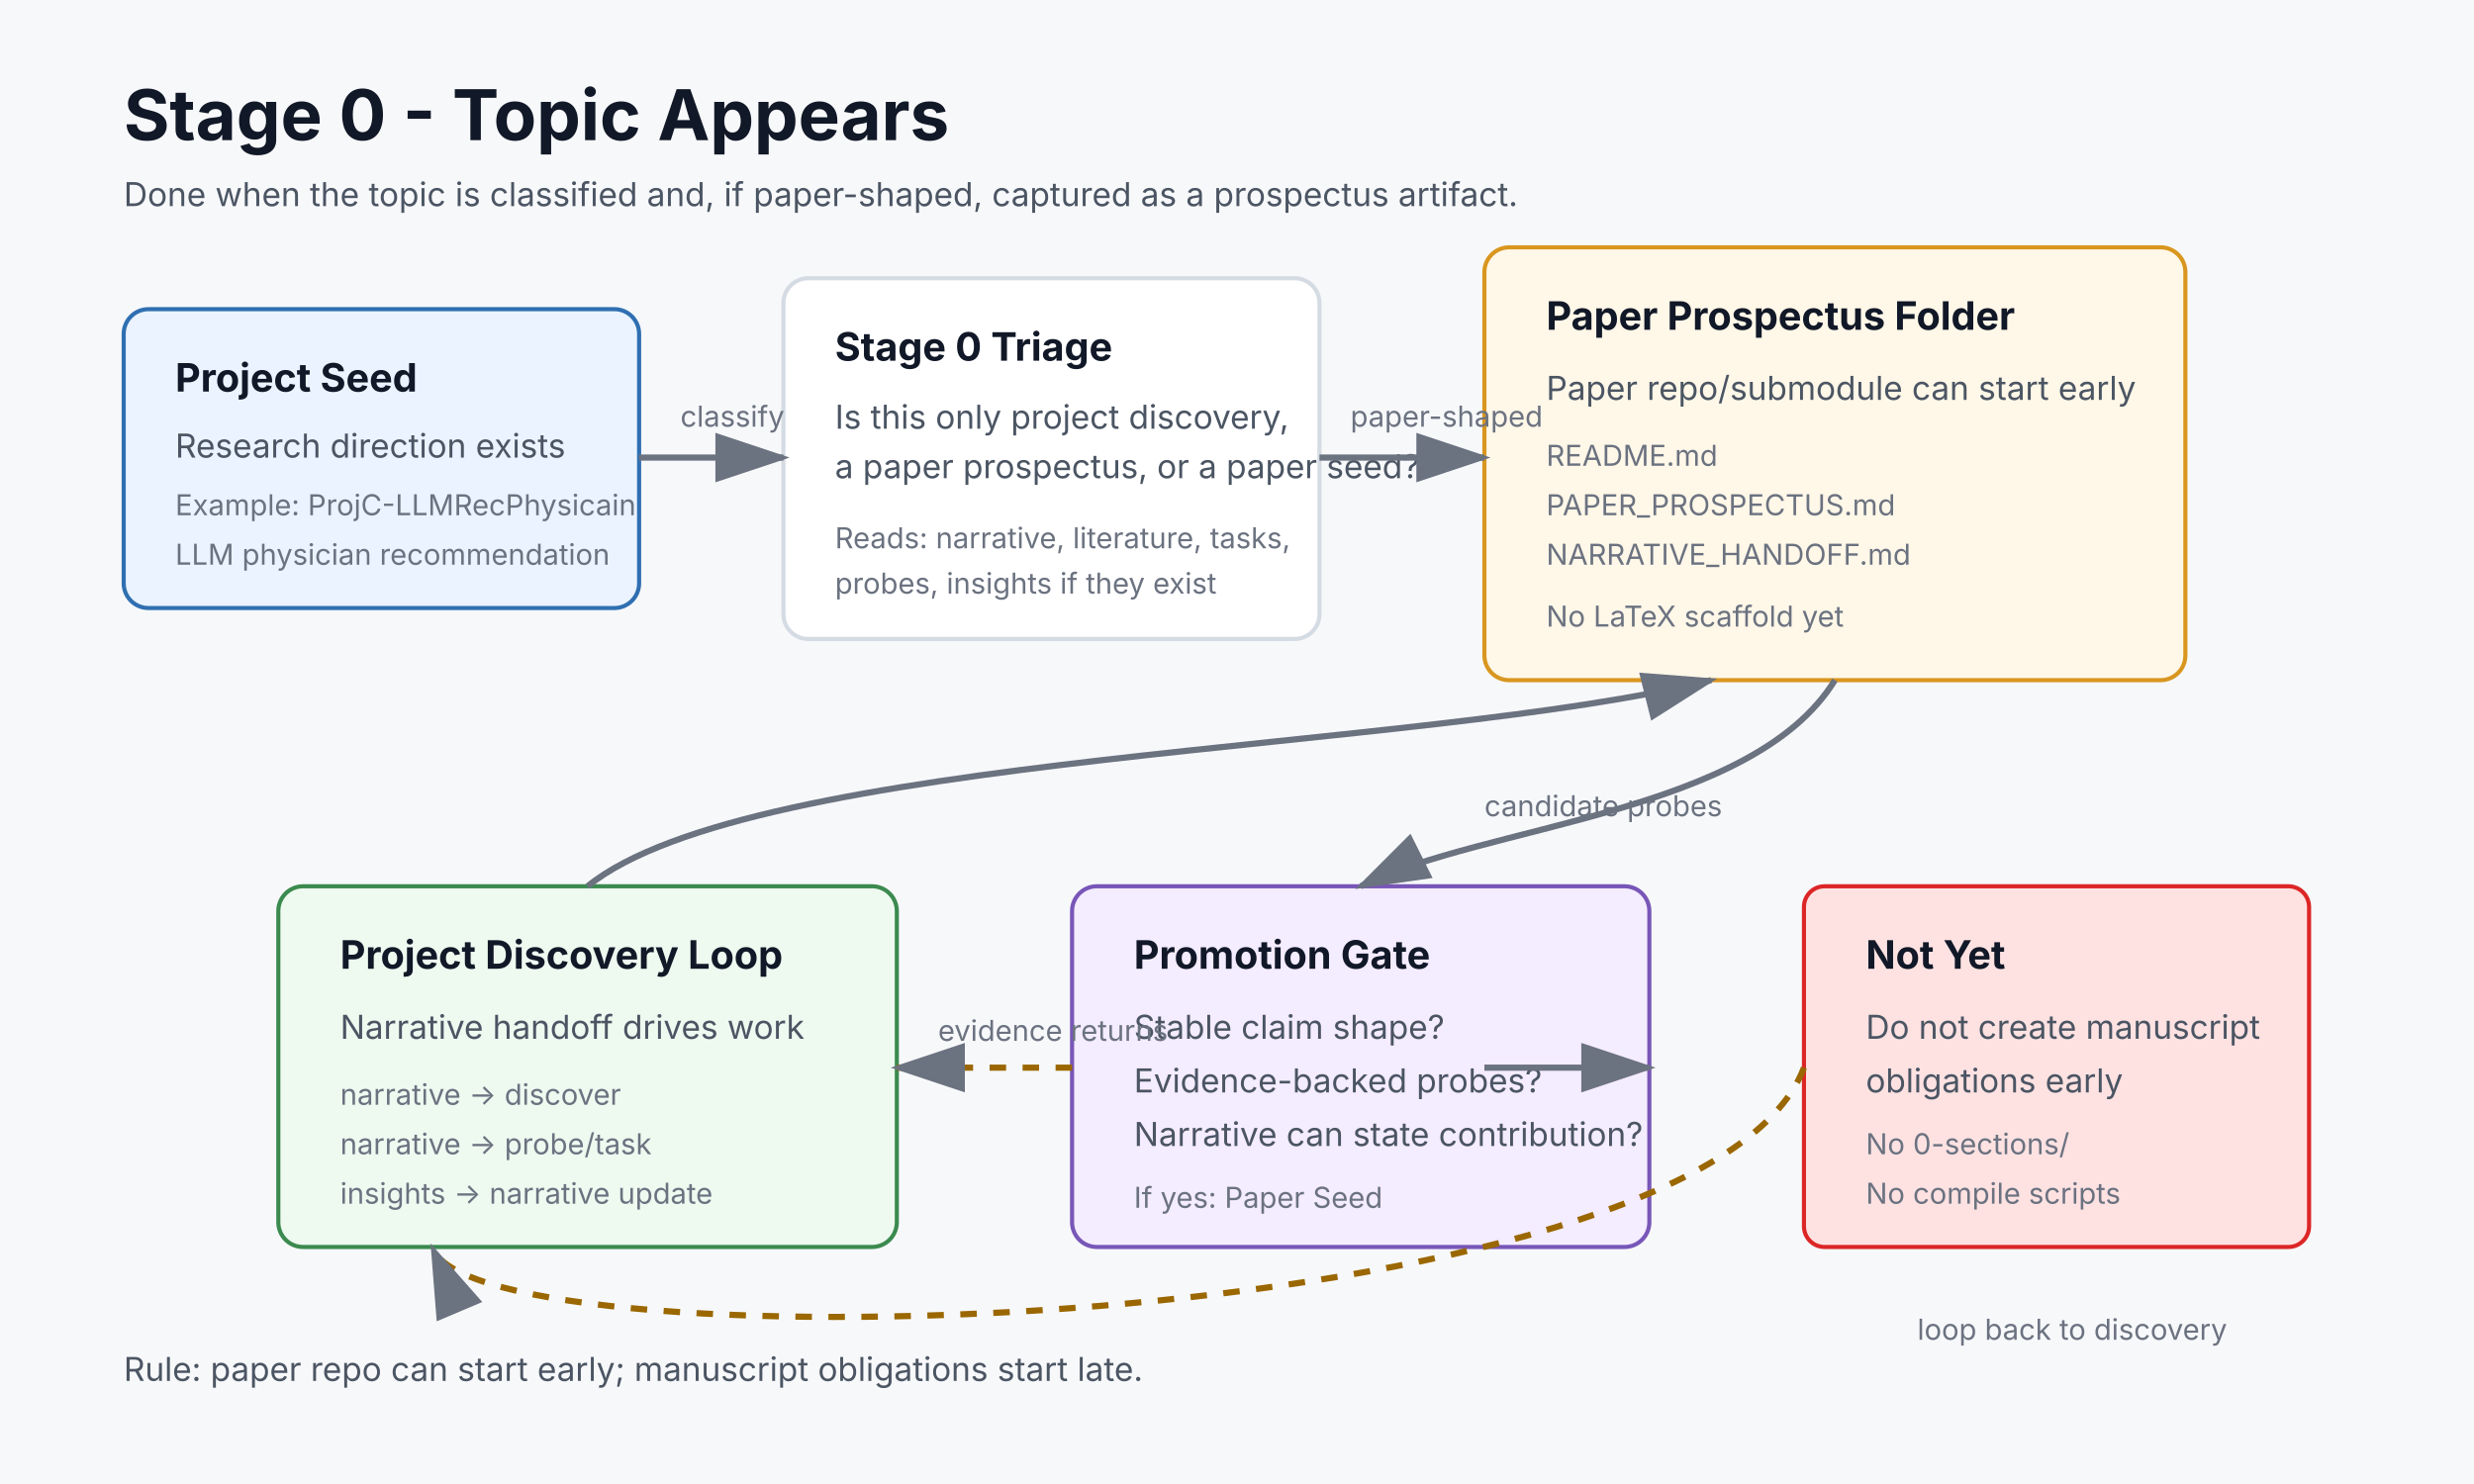
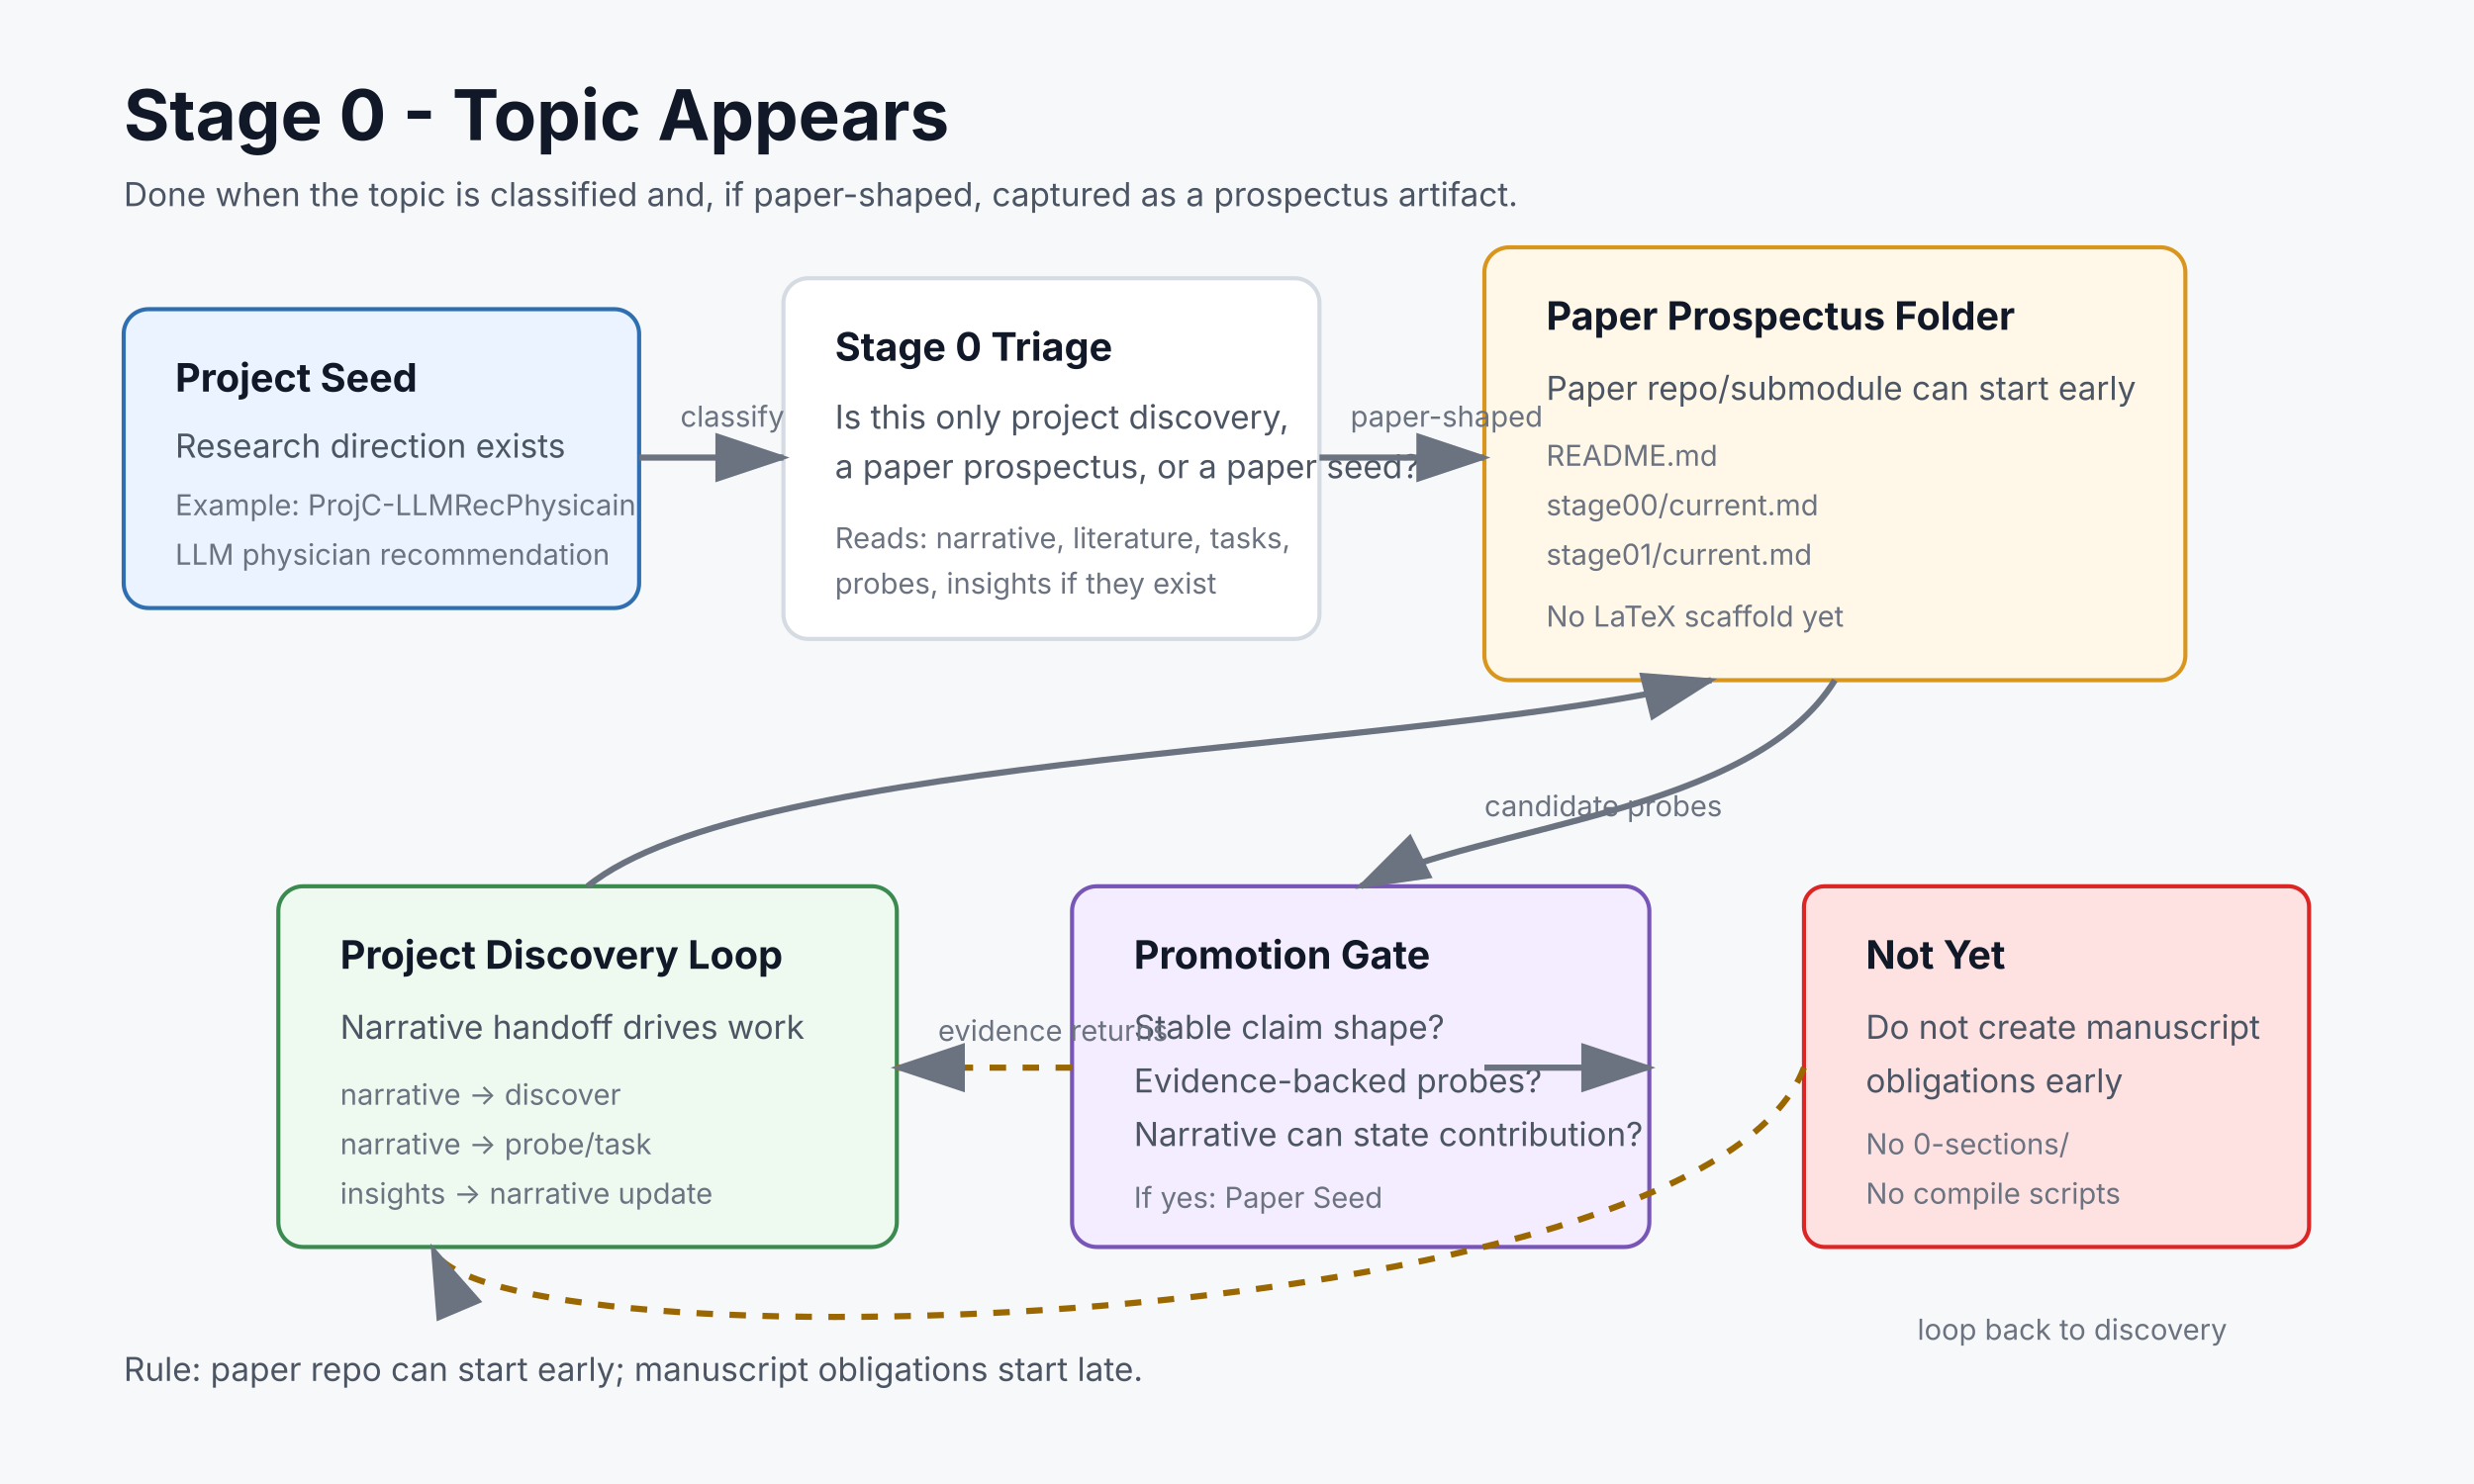
<svg xmlns="http://www.w3.org/2000/svg" width="1200" height="720" viewBox="0 0 1200 720" role="img" aria-labelledby="title desc">
  <defs>
    <style>
      .bg { fill: #f7f8fa; }
      .panel { fill: #ffffff; stroke: #d5dbe3; stroke-width: 2; rx: 12; }
      .prospectus { fill: #fff7e8; stroke: #d9961f; stroke-width: 2; rx: 12; }
      .project { fill: #eaf3ff; stroke: #2f6fb1; stroke-width: 2; rx: 12; }
      .work { fill: #eef9f0; stroke: #3b8a4f; stroke-width: 2; rx: 12; }
      .gate { fill: #f4ecff; stroke: #7856b8; stroke-width: 2; rx: 12; }
      .text { font-family: Inter, Arial, sans-serif; fill: #1f2937; font-size: 22px; }
      .small { font-family: Inter, Arial, sans-serif; fill: #4b5563; font-size: 16px; }
      .tiny { font-family: Inter, Arial, sans-serif; fill: #6b7280; font-size: 14px; }
      .title { font-family: Inter, Arial, sans-serif; fill: #111827; font-size: 34px; font-weight: 700; }
      .label { font-family: Inter, Arial, sans-serif; fill: #111827; font-size: 19px; font-weight: 700; }
      .arrow { stroke: #6b7280; stroke-width: 3; fill: none; marker-end: url(#arrowhead); }
      .loop { stroke: #9a6700; stroke-width: 3; fill: none; stroke-dasharray: 8 8; marker-end: url(#arrowhead); }
      .no { fill: #fee2e2; stroke: #dc2626; stroke-width: 2; rx: 10; }
    </style>
    <marker id="arrowhead" markerWidth="12" markerHeight="8" refX="11" refY="4" orient="auto">
      <polygon points="0 0, 12 4, 0 8" fill="#6b7280" />
    </marker>
  </defs>
  <rect class="bg" x="0" y="0" width="1200" height="720" />
  <text class="title" x="60" y="68">Stage 0 - Topic Appears</text>
  <text class="small" x="60" y="100">Done when the topic is classified and, if paper-shaped, captured as a prospectus artifact.</text>
  <rect class="project" x="60" y="150" width="250" height="145" />
  <text class="label" x="85" y="190">Project Seed</text>
  <text class="small" x="85" y="222">Research direction exists</text>
  <text class="tiny" x="85" y="250">Example: ProjC-LLMRecPhysicain</text>
  <text class="tiny" x="85" y="274">LLM physician recommendation</text>
  <rect class="panel" x="380" y="135" width="260" height="175" />
  <text class="label" x="405" y="175">Stage 0 Triage</text>
  <text class="small" x="405" y="208">Is this only project discovery,</text>
  <text class="small" x="405" y="232">a paper prospectus, or a paper seed?</text>
  <text class="tiny" x="405" y="266">Reads: narrative, literature, tasks,</text>
  <text class="tiny" x="405" y="288">probes, insights if they exist</text>
  <rect class="prospectus" x="720" y="120" width="340" height="210" />
  <text class="label" x="750" y="160">Paper Prospectus Folder</text>
  <text class="small" x="750" y="194">Paper repo/submodule can start early</text>
  <text class="tiny" x="750" y="226">README.md</text>
-   <text class="tiny" x="750" y="250">PAPER_PROSPECTUS.md</text>
-   <text class="tiny" x="750" y="274">NARRATIVE_HANDOFF.md</text>
+   <text class="tiny" x="750" y="250">stage00/current.md</text>
+   <text class="tiny" x="750" y="274">stage01/current.md</text>
  <text class="tiny" x="750" y="304">No LaTeX scaffold yet</text>
  <rect class="work" x="135" y="430" width="300" height="175" />
  <text class="label" x="165" y="470">Project Discovery Loop</text>
  <text class="small" x="165" y="504">Narrative handoff drives work</text>
  <text class="tiny" x="165" y="536">narrative -&gt; discover</text>
  <text class="tiny" x="165" y="560">narrative -&gt; probe/task</text>
  <text class="tiny" x="165" y="584">insights -&gt; narrative update</text>
  <rect class="gate" x="520" y="430" width="280" height="175" />
  <text class="label" x="550" y="470">Promotion Gate</text>
  <text class="small" x="550" y="504">Stable claim shape?</text>
  <text class="small" x="550" y="530">Evidence-backed probes?</text>
  <text class="small" x="550" y="556">Narrative can state contribution?</text>
  <text class="tiny" x="550" y="586">If yes: Paper Seed</text>
  <rect class="no" x="875" y="430" width="245" height="175" />
  <text class="label" x="905" y="470">Not Yet</text>
  <text class="small" x="905" y="504">Do not create manuscript</text>
  <text class="small" x="905" y="530">obligations early</text>
  <text class="tiny" x="905" y="560">No 0-sections/</text>
  <text class="tiny" x="905" y="584">No compile scripts</text>
  <path class="arrow" d="M310 222 L380 222" />
  <path class="arrow" d="M640 222 L720 222" />
  <path class="arrow" d="M890 330 C850 395 720 400 660 430" />
  <path class="arrow" d="M720 518 L800 518" />
  <path class="loop" d="M520 518 C470 518 470 518 435 518" />
  <path class="loop" d="M875 518 C825 650 235 665 210 606" />
  <path class="arrow" d="M285 430 C365 365 690 365 830 330" />
  <text class="tiny" x="330" y="207">classify</text>
  <text class="tiny" x="655" y="207">paper-shaped</text>
  <text class="tiny" x="720" y="396">candidate probes</text>
  <text class="tiny" x="455" y="505">evidence returns</text>
  <text class="tiny" x="930" y="650">loop back to discovery</text>
  <text class="small" x="60" y="670">Rule: paper repo can start early; manuscript obligations start late.</text>
</svg>
